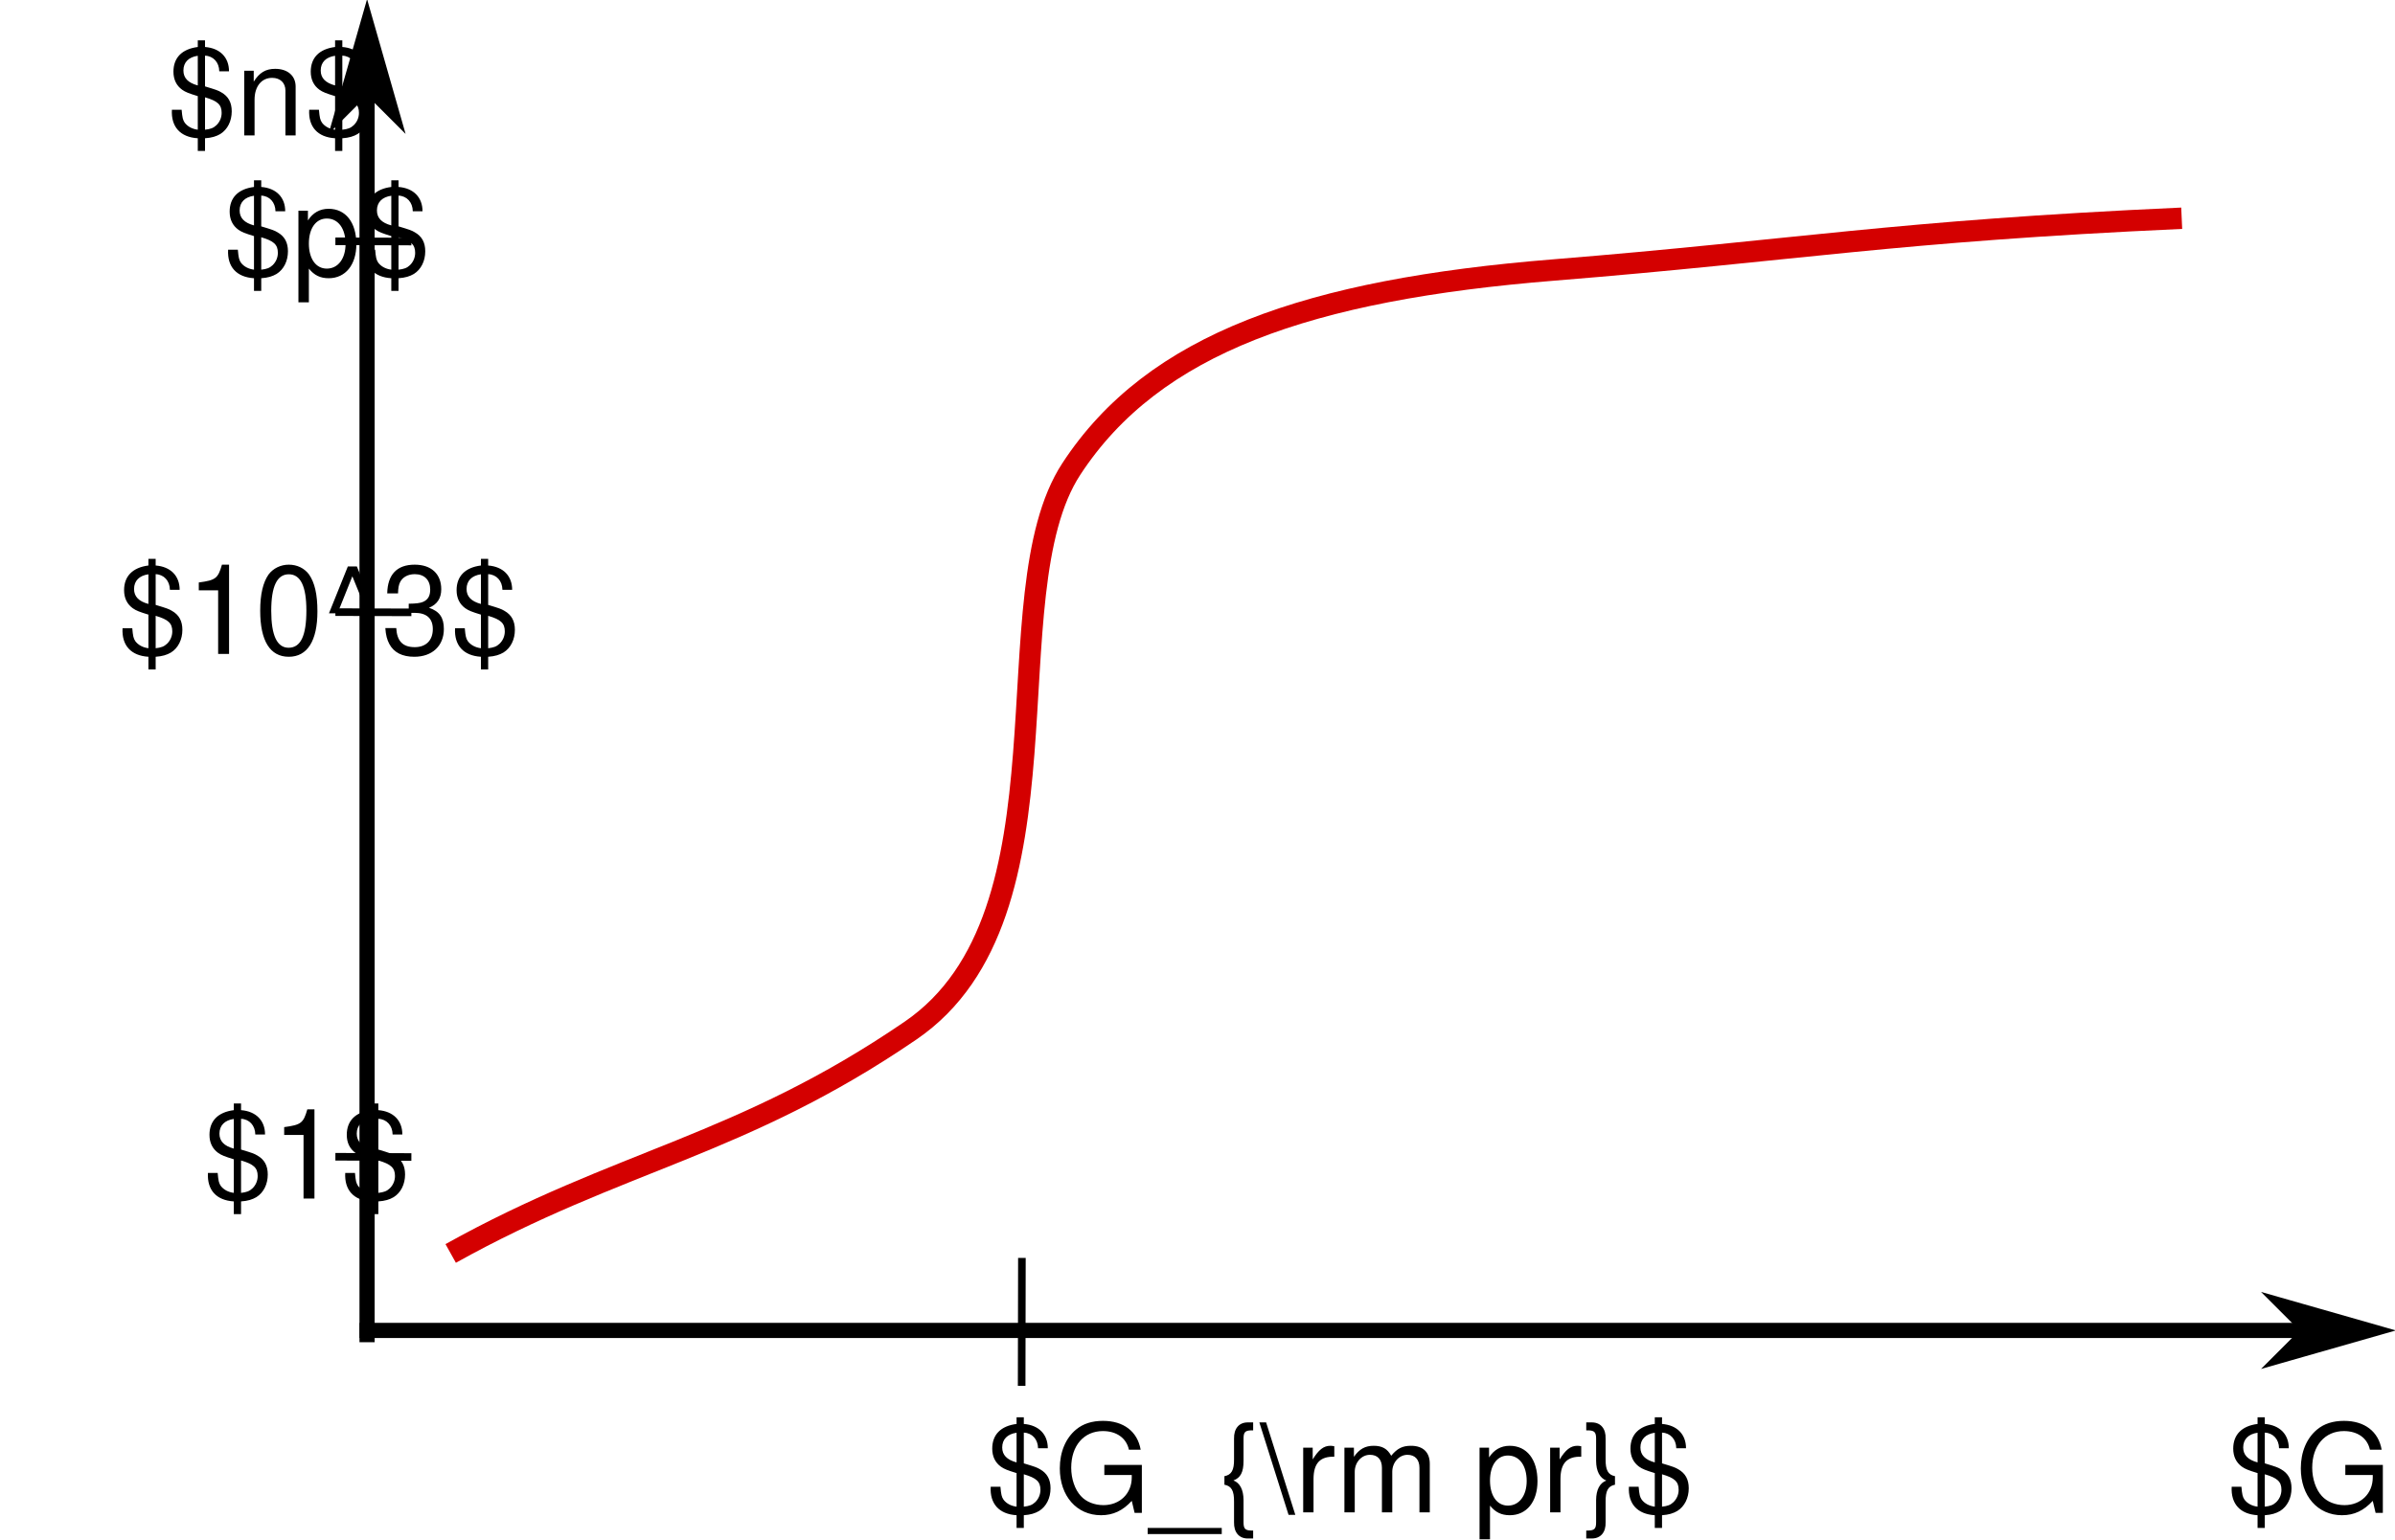
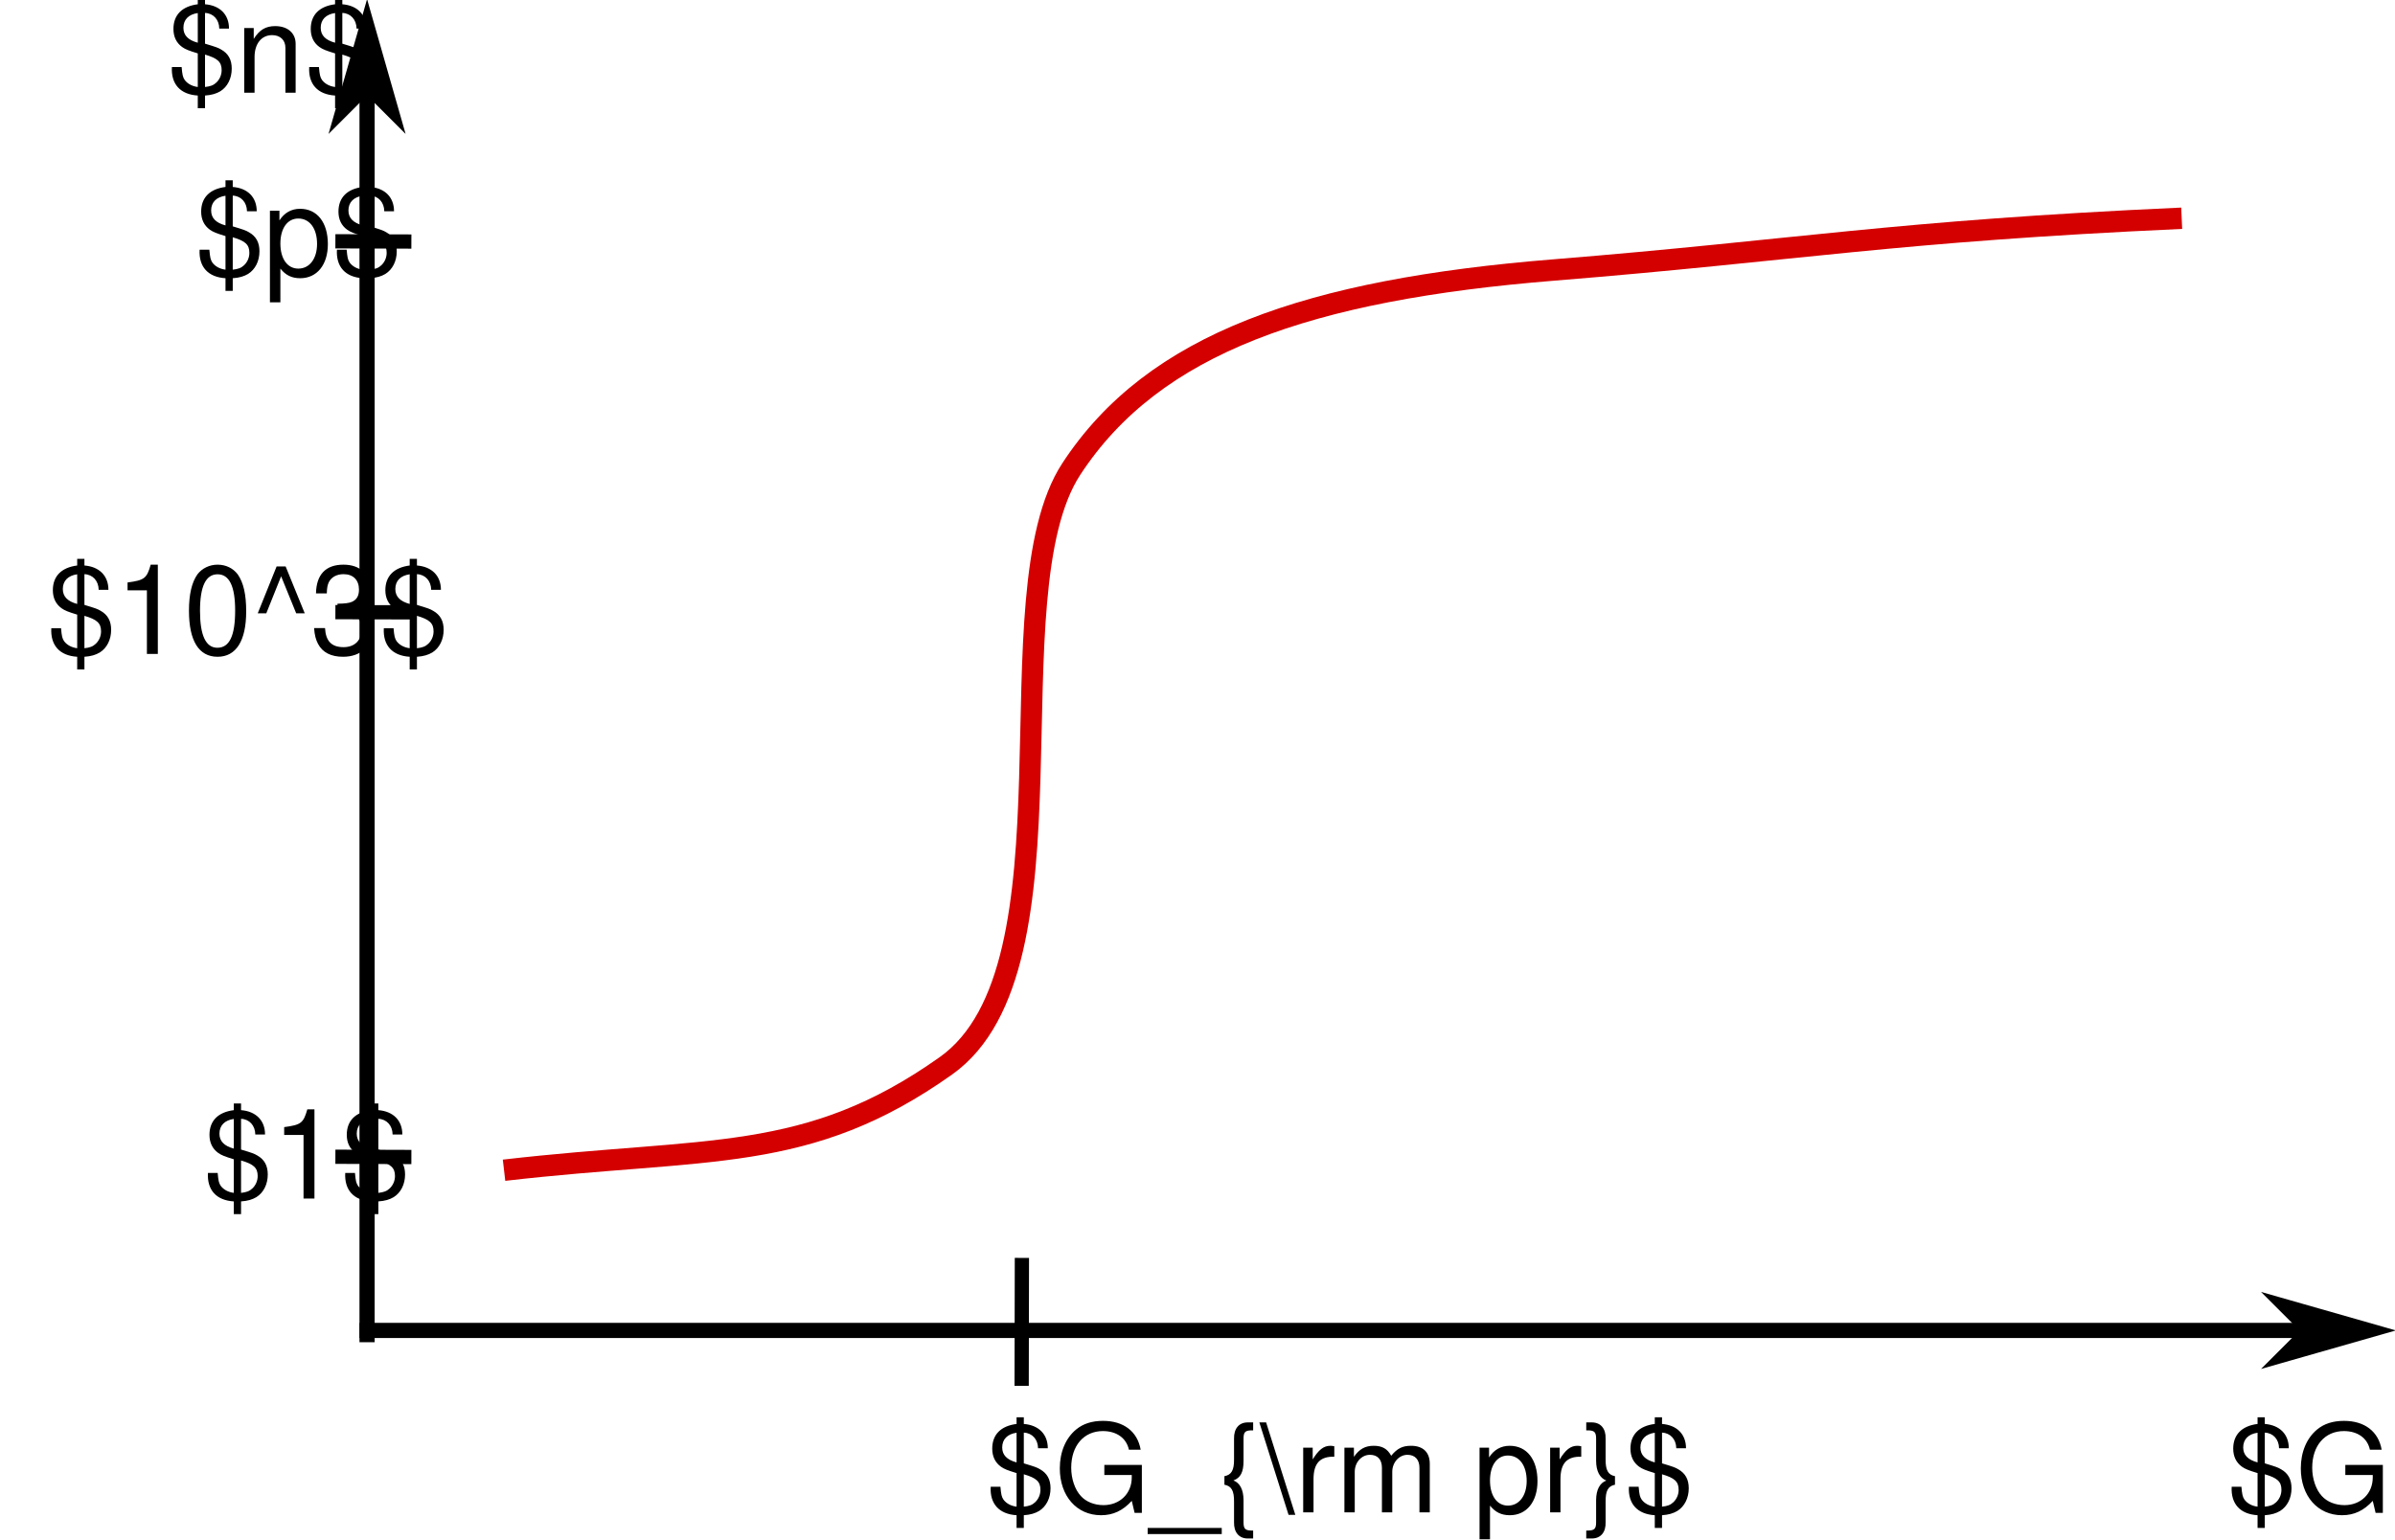
<svg xmlns="http://www.w3.org/2000/svg" width="88.959mm" height="57.192mm" viewBox="0 0 315.208 202.648" id="svg2" version="1.1">
  <defs id="defs4">
    <marker orient="auto" refY="0" refX="0" id="marker5248" style="overflow:visible">
      <path id="path5250" d="M 0,0 5,-5 -12.5,0 5,5 0,0 Z" style="fill:#000000;fill-opacity:1;fill-rule:evenodd;stroke:#000000;stroke-width:1pt;stroke-opacity:1" transform="matrix(-0.4,0,0,-0.4,-4,0)" />
    </marker>
    <marker orient="auto" refY="0" refX="0" id="Arrow1Mend" style="overflow:visible">
      <path id="path4255" d="M 0,0 5,-5 -12.5,0 5,5 0,0 Z" style="fill:#d99238;fill-opacity:1;fill-rule:evenodd;stroke:#d99238;stroke-width:1pt;stroke-opacity:1" transform="matrix(-0.4,0,0,-0.4,-4,0)" />
    </marker>
    <marker orient="auto" refY="0" refX="0" id="Arrow1Send" style="overflow:visible">
      <path id="path4178" d="M 0,0 5,-5 -12.5,0 5,5 0,0 Z" style="fill:#d40000;fill-opacity:1;fill-rule:evenodd;stroke:#d40000;stroke-width:1pt;stroke-opacity:1" transform="matrix(-0.2,0,0,-0.2,-1.2,0)" />
    </marker>
    <marker orient="auto" refY="0" refX="0" id="Arrow1Mend-5" style="overflow:visible">
      <path id="path4255-6" d="M 0,0 5,-5 -12.5,0 5,5 0,0 Z" style="fill:#d99238;fill-opacity:1;fill-rule:evenodd;stroke:#d99238;stroke-width:1pt;stroke-opacity:1" transform="matrix(-0.4,0,0,-0.4,-4,0)" />
    </marker>
    <marker orient="auto" refY="0" refX="0" id="Arrow1Mend-9" style="overflow:visible">
      <path id="path4255-1" d="M 0,0 5,-5 -12.5,0 5,5 0,0 Z" style="fill:#d99238;fill-opacity:1;fill-rule:evenodd;stroke:#d99238;stroke-width:1pt;stroke-opacity:1" transform="matrix(-0.4,0,0,-0.4,-4,0)" />
    </marker>
    <marker orient="auto" refY="0" refX="0" id="Arrow1Mend-5-2" style="overflow:visible">
      <path id="path4255-6-7" d="M 0,0 5,-5 -12.5,0 5,5 0,0 Z" style="fill:#d99238;fill-opacity:1;fill-rule:evenodd;stroke:#d99238;stroke-width:1pt;stroke-opacity:1" transform="matrix(-0.4,0,0,-0.4,-4,0)" />
    </marker>
    <marker orient="auto" refY="0" refX="0" id="Arrow1Mend-9-3" style="overflow:visible">
      <path id="path4255-1-6" d="M 0,0 5,-5 -12.5,0 5,5 0,0 Z" style="fill:#d99238;fill-opacity:1;fill-rule:evenodd;stroke:#d99238;stroke-width:1pt;stroke-opacity:1" transform="matrix(-0.4,0,0,-0.4,-4,0)" />
    </marker>
    <marker orient="auto" refY="0" refX="0" id="Arrow1Mend-5-2-0" style="overflow:visible">
      <path id="path4255-6-7-6" d="M 0,0 5,-5 -12.5,0 5,5 0,0 Z" style="fill:#d99238;fill-opacity:1;fill-rule:evenodd;stroke:#d99238;stroke-width:1pt;stroke-opacity:1" transform="matrix(-0.4,0,0,-0.4,-4,0)" />
    </marker>
    <marker orient="auto" refY="0" refX="0" id="Arrow1Mend-1" style="overflow:visible">
      <path id="path4255-8" d="M 0,0 5,-5 -12.5,0 5,5 0,0 Z" style="fill:#d99238;fill-opacity:1;fill-rule:evenodd;stroke:#d99238;stroke-width:1pt;stroke-opacity:1" transform="matrix(-0.4,0,0,-0.4,-4,0)" />
    </marker>
    <marker orient="auto" refY="0" refX="0" id="Arrow1Mend-5-7" style="overflow:visible">
      <path id="path4255-6-9" d="M 0,0 5,-5 -12.5,0 5,5 0,0 Z" style="fill:#d99238;fill-opacity:1;fill-rule:evenodd;stroke:#d99238;stroke-width:1pt;stroke-opacity:1" transform="matrix(-0.4,0,0,-0.4,-4,0)" />
    </marker>
    <marker orient="auto" refY="0" refX="0" id="Arrow1Mend-9-2" style="overflow:visible">
      <path id="path4255-1-0" d="M 0,0 5,-5 -12.5,0 5,5 0,0 Z" style="fill:#d99238;fill-opacity:1;fill-rule:evenodd;stroke:#d99238;stroke-width:1pt;stroke-opacity:1" transform="matrix(-0.4,0,0,-0.4,-4,0)" />
    </marker>
    <marker orient="auto" refY="0" refX="0" id="Arrow1Mend-5-2-2" style="overflow:visible">
      <path id="path4255-6-7-3" d="M 0,0 5,-5 -12.5,0 5,5 0,0 Z" style="fill:#d99238;fill-opacity:1;fill-rule:evenodd;stroke:#d99238;stroke-width:1pt;stroke-opacity:1" transform="matrix(-0.4,0,0,-0.4,-4,0)" />
    </marker>
    <marker orient="auto" refY="0" refX="0" id="Arrow1Mend-9-3-7" style="overflow:visible">
      <path id="path4255-1-6-5" d="M 0,0 5,-5 -12.5,0 5,5 0,0 Z" style="fill:#d99238;fill-opacity:1;fill-rule:evenodd;stroke:#d99238;stroke-width:1pt;stroke-opacity:1" transform="matrix(-0.4,0,0,-0.4,-4,0)" />
    </marker>
    <marker orient="auto" refY="0" refX="0" id="Arrow1Mend-5-2-0-9" style="overflow:visible">
      <path id="path4255-6-7-6-2" d="M 0,0 5,-5 -12.5,0 5,5 0,0 Z" style="fill:#d99238;fill-opacity:1;fill-rule:evenodd;stroke:#d99238;stroke-width:1pt;stroke-opacity:1" transform="matrix(-0.4,0,0,-0.4,-4,0)" />
    </marker>
    <marker orient="auto" refY="0" refX="0" id="marker5248-3" style="overflow:visible">
      <path id="path5250-1" d="M 0,0 5,-5 -12.5,0 5,5 0,0 Z" style="fill:#000000;fill-opacity:1;fill-rule:evenodd;stroke:#000000;stroke-width:1pt;stroke-opacity:1" transform="matrix(-0.4,0,0,-0.4,-4,0)" />
    </marker>
  </defs>
  <g id="layer1" transform="translate(-40.73556,-110.3213)">
    <path style="fill:none;fill-rule:evenodd;stroke:#000000;stroke-width:1.997;stroke-linecap:butt;stroke-linejoin:miter;stroke-miterlimit:4;stroke-dasharray:none;stroke-opacity:1;marker-end:url(#marker5248)" d="m 88.054,285.474 264.07,-10e-6" id="path5246" />
    <path style="fill:none;fill-rule:evenodd;stroke:#000000;stroke-width:1.997;stroke-linecap:butt;stroke-linejoin:miter;stroke-miterlimit:4;stroke-dasharray:none;stroke-opacity:1;marker-end:url(#marker5248-3)" d="m 89.046,287.025 10e-6,-172.883" id="path5246-9" />
-     <text xml:space="preserve" style="font-style:normal;font-variant:normal;font-weight:normal;font-stretch:normal;line-height:0%;font-family:'Nimbus Sans L';-inkscape-font-specification:Sans;letter-spacing:0px;word-spacing:0px;fill:#000000;fill-opacity:1;stroke:none;stroke-width:1px;stroke-linecap:butt;stroke-linejoin:miter;stroke-opacity:1" x="62.703" y="128.149" id="text6089">
-       <tspan id="tspan6091" x="62.703" y="128.149" style="font-size:16.25px;line-height:1.25">$n$</tspan>
-     </text>
-     <text xml:space="preserve" style="font-style:normal;font-variant:normal;font-weight:normal;font-stretch:normal;line-height:0%;font-family:'Nimbus Sans L';-inkscape-font-specification:Sans;letter-spacing:0px;word-spacing:0px;fill:#000000;fill-opacity:1;stroke:none;stroke-width:1px;stroke-linecap:butt;stroke-linejoin:miter;stroke-opacity:1" x="333.793" y="309.426" id="text6089-4">
-       <tspan id="tspan6091-7" x="333.793" y="309.426" style="font-size:16.25px;line-height:1.25">$G$</tspan>
-     </text>
-     <text xml:space="preserve" style="font-style:normal;font-variant:normal;font-weight:normal;font-stretch:normal;line-height:0%;font-family:'Nimbus Sans L';-inkscape-font-specification:Sans;letter-spacing:0px;word-spacing:0px;fill:#000000;fill-opacity:1;stroke:none;stroke-width:1px;stroke-linecap:butt;stroke-linejoin:miter;stroke-opacity:1" x="170.465" y="309.426" id="text6089-4-4">
-       <tspan id="tspan6091-7-5" x="170.465" y="309.426" style="font-size:16.25px;line-height:1.25">$G_{\rm pr}$</tspan>
-     </text>
-     <path style="fill:none;fill-rule:evenodd;stroke:#d40000;stroke-width:2.813;stroke-linecap:butt;stroke-linejoin:miter;stroke-miterlimit:4;stroke-dasharray:none;stroke-opacity:1" d="m 100.051,275.338 c 22.276,-12.404 38.167,-14.05 60.529,-29.345 22.362,-15.295 10.296,-57.325 21.152,-73.928 10.855,-16.603 31.281,-23.595 63.496,-26.199 32.215,-2.604 44.457,-5.085 82.643,-6.814" id="path3781" />
-     <path style="fill:none;fill-rule:evenodd;stroke:#000000;stroke-width:1px;stroke-linecap:butt;stroke-linejoin:miter;stroke-opacity:1" d="m 175.229,275.924 -0.033,16.85" id="path7248" />
-     <path style="fill:none;fill-rule:evenodd;stroke:#000000;stroke-width:1px;stroke-linecap:butt;stroke-linejoin:miter;stroke-opacity:1" d="m 94.877,262.641 -10,-0.033" id="path7248-3" />
-     <path style="fill:none;fill-rule:evenodd;stroke:#000000;stroke-width:1px;stroke-linecap:butt;stroke-linejoin:miter;stroke-opacity:1" d="m 94.877,190.939 -10,-0.033" id="path7248-3-6-7-5" />
-     <path style="fill:none;fill-rule:evenodd;stroke:#000000;stroke-width:1px;stroke-linecap:butt;stroke-linejoin:miter;stroke-opacity:1" d="m 94.877,142.121 -10,-0.033" id="path7248-3-6-7-5-3-5" />
-     <text xml:space="preserve" style="font-style:normal;font-variant:normal;font-weight:normal;font-stretch:normal;line-height:0%;font-family:'Nimbus Sans L';-inkscape-font-specification:Sans;letter-spacing:0px;word-spacing:0px;fill:#000000;fill-opacity:1;stroke:none;stroke-width:1px;stroke-linecap:butt;stroke-linejoin:miter;stroke-opacity:1" x="67.444" y="268.112" id="text6089-6">
-       <tspan id="tspan6091-2" x="67.444" y="268.112" style="font-size:16.25px;line-height:1.25">$1$</tspan>
-     </text>
-     <text xml:space="preserve" style="font-style:normal;font-variant:normal;font-weight:normal;font-stretch:normal;line-height:0%;font-family:'Nimbus Sans L';-inkscape-font-specification:Sans;letter-spacing:0px;word-spacing:0px;fill:#000000;fill-opacity:1;stroke:none;stroke-width:1px;stroke-linecap:butt;stroke-linejoin:miter;stroke-opacity:1" x="56.207" y="196.41" id="text6089-6-9">
-       <tspan id="tspan6091-2-1" x="56.207" y="196.41" style="font-size:16.25px;line-height:1.25">$10^3$</tspan>
-     </text>
-     <text xml:space="preserve" style="font-style:normal;font-variant:normal;font-weight:normal;font-stretch:normal;line-height:0%;font-family:'Nimbus Sans L';-inkscape-font-specification:Sans;letter-spacing:0px;word-spacing:0px;fill:#000000;fill-opacity:1;stroke:none;stroke-width:1px;stroke-linecap:butt;stroke-linejoin:miter;stroke-opacity:1" x="70.1" y="146.574" id="text6089-6-9-2">
-       <tspan id="tspan6091-2-1-7" x="70.1" y="146.574" style="font-size:16.25px;line-height:1.25">$p$</tspan>
-     </text>
+     <path style="fill:none;fill-rule:evenodd;stroke:#d40000;stroke-width:2.812;stroke-linecap:butt;stroke-linejoin:miter;stroke-miterlimit:4;stroke-dasharray:none;stroke-opacity:1" d="m 107.072,264.383 c 26.921,-3.113 39.856,-0.773 58.153,-13.744 18.297,-12.972 5.651,-61.97 16.506,-78.573 10.855,-16.603 31.281,-23.595 63.496,-26.199 32.215,-2.604 44.457,-5.085 82.643,-6.814" id="path3781" />
+     <path style="fill:none;fill-rule:evenodd;stroke:#000000;stroke-width:1.875;stroke-linecap:butt;stroke-linejoin:miter;stroke-opacity:1;stroke-miterlimit:4;stroke-dasharray:none" d="m 175.229,275.924 -0.033,16.85" id="path7248" />
+     <path style="fill:none;fill-rule:evenodd;stroke:#000000;stroke-width:1.875;stroke-linecap:butt;stroke-linejoin:miter;stroke-opacity:1;stroke-miterlimit:4;stroke-dasharray:none" d="m 94.877,262.641 -10,-0.033" id="path7248-3" />
+     <path style="fill:none;fill-rule:evenodd;stroke:#000000;stroke-width:1.875;stroke-linecap:butt;stroke-linejoin:miter;stroke-opacity:1;stroke-miterlimit:4;stroke-dasharray:none" d="m 94.877,190.939 -10,-0.033" id="path7248-3-6-7-5" />
+     <path style="fill:none;fill-rule:evenodd;stroke:#000000;stroke-width:1.875;stroke-linecap:butt;stroke-linejoin:miter;stroke-opacity:1;stroke-miterlimit:4;stroke-dasharray:none" d="m 94.877,142.121 -10,-0.033" id="path7248-3-6-7-5-3-5" />
+     <g id="g965">
+       <text id="text6089" y="122.524" x="62.703" style="font-style:normal;font-variant:normal;font-weight:normal;font-stretch:normal;line-height:0%;font-family:'Nimbus Sans L';-inkscape-font-specification:Sans;letter-spacing:0px;word-spacing:0px;fill:#000000;fill-opacity:1;stroke:none;stroke-width:1px;stroke-linecap:butt;stroke-linejoin:miter;stroke-opacity:1" xml:space="preserve">
+         <tspan style="font-size:16.25px;line-height:1.25" y="122.524" x="62.703" id="tspan6091">$n$</tspan>
+       </text>
+       <text id="text6089-4" y="309.426" x="333.793" style="font-style:normal;font-variant:normal;font-weight:normal;font-stretch:normal;line-height:0%;font-family:'Nimbus Sans L';-inkscape-font-specification:Sans;letter-spacing:0px;word-spacing:0px;fill:#000000;fill-opacity:1;stroke:none;stroke-width:1px;stroke-linecap:butt;stroke-linejoin:miter;stroke-opacity:1" xml:space="preserve">
+         <tspan style="font-size:16.25px;line-height:1.25" y="309.426" x="333.793" id="tspan6091-7">$G$</tspan>
+       </text>
+       <text id="text6089-4-4" y="309.426" x="170.465" style="font-style:normal;font-variant:normal;font-weight:normal;font-stretch:normal;line-height:0%;font-family:'Nimbus Sans L';-inkscape-font-specification:Sans;letter-spacing:0px;word-spacing:0px;fill:#000000;fill-opacity:1;stroke:none;stroke-width:1px;stroke-linecap:butt;stroke-linejoin:miter;stroke-opacity:1" xml:space="preserve">
+         <tspan style="font-size:16.25px;line-height:1.25" y="309.426" x="170.465" id="tspan6091-7-5">$G_{\rm pr}$</tspan>
+       </text>
+       <text id="text6089-6" y="268.112" x="67.444" style="font-style:normal;font-variant:normal;font-weight:normal;font-stretch:normal;line-height:0%;font-family:'Nimbus Sans L';-inkscape-font-specification:Sans;letter-spacing:0px;word-spacing:0px;fill:#000000;fill-opacity:1;stroke:none;stroke-width:1px;stroke-linecap:butt;stroke-linejoin:miter;stroke-opacity:1" xml:space="preserve">
+         <tspan style="font-size:16.25px;line-height:1.25" y="268.112" x="67.444" id="tspan6091-2">$1$</tspan>
+       </text>
+       <text id="text6089-6-9" y="196.41" x="46.832" style="font-style:normal;font-variant:normal;font-weight:normal;font-stretch:normal;line-height:0%;font-family:'Nimbus Sans L';-inkscape-font-specification:Sans;letter-spacing:0px;word-spacing:0px;fill:#000000;fill-opacity:1;stroke:none;stroke-width:1px;stroke-linecap:butt;stroke-linejoin:miter;stroke-opacity:1" xml:space="preserve">
+         <tspan style="font-size:16.25px;line-height:1.25" y="196.41" x="46.832" id="tspan6091-2-1">$10^3$</tspan>
+       </text>
+       <text id="text6089-6-9-2" y="146.574" x="66.35" style="font-style:normal;font-variant:normal;font-weight:normal;font-stretch:normal;line-height:0%;font-family:'Nimbus Sans L';-inkscape-font-specification:Sans;letter-spacing:0px;word-spacing:0px;fill:#000000;fill-opacity:1;stroke:none;stroke-width:1px;stroke-linecap:butt;stroke-linejoin:miter;stroke-opacity:1" xml:space="preserve">
+         <tspan style="font-size:16.25px;line-height:1.25" y="146.574" x="66.35" id="tspan6091-2-1-7">$p$</tspan>
+       </text>
+     </g>
    <text xml:space="preserve" style="font-style:normal;font-variant:normal;font-weight:normal;font-stretch:normal;line-height:0%;font-family:'Nimbus Sans L';-inkscape-font-specification:Sans;letter-spacing:0px;word-spacing:0px;fill:#000000;fill-opacity:1;stroke:none;stroke-width:1px;stroke-linecap:butt;stroke-linejoin:miter;stroke-opacity:1" x="33.434" y="161.937" id="text5411">
      <tspan id="tspan5413" x="33.434" y="161.937" style="font-size:37.5px;line-height:1.25"> </tspan>
    </text>
  </g>
</svg>
